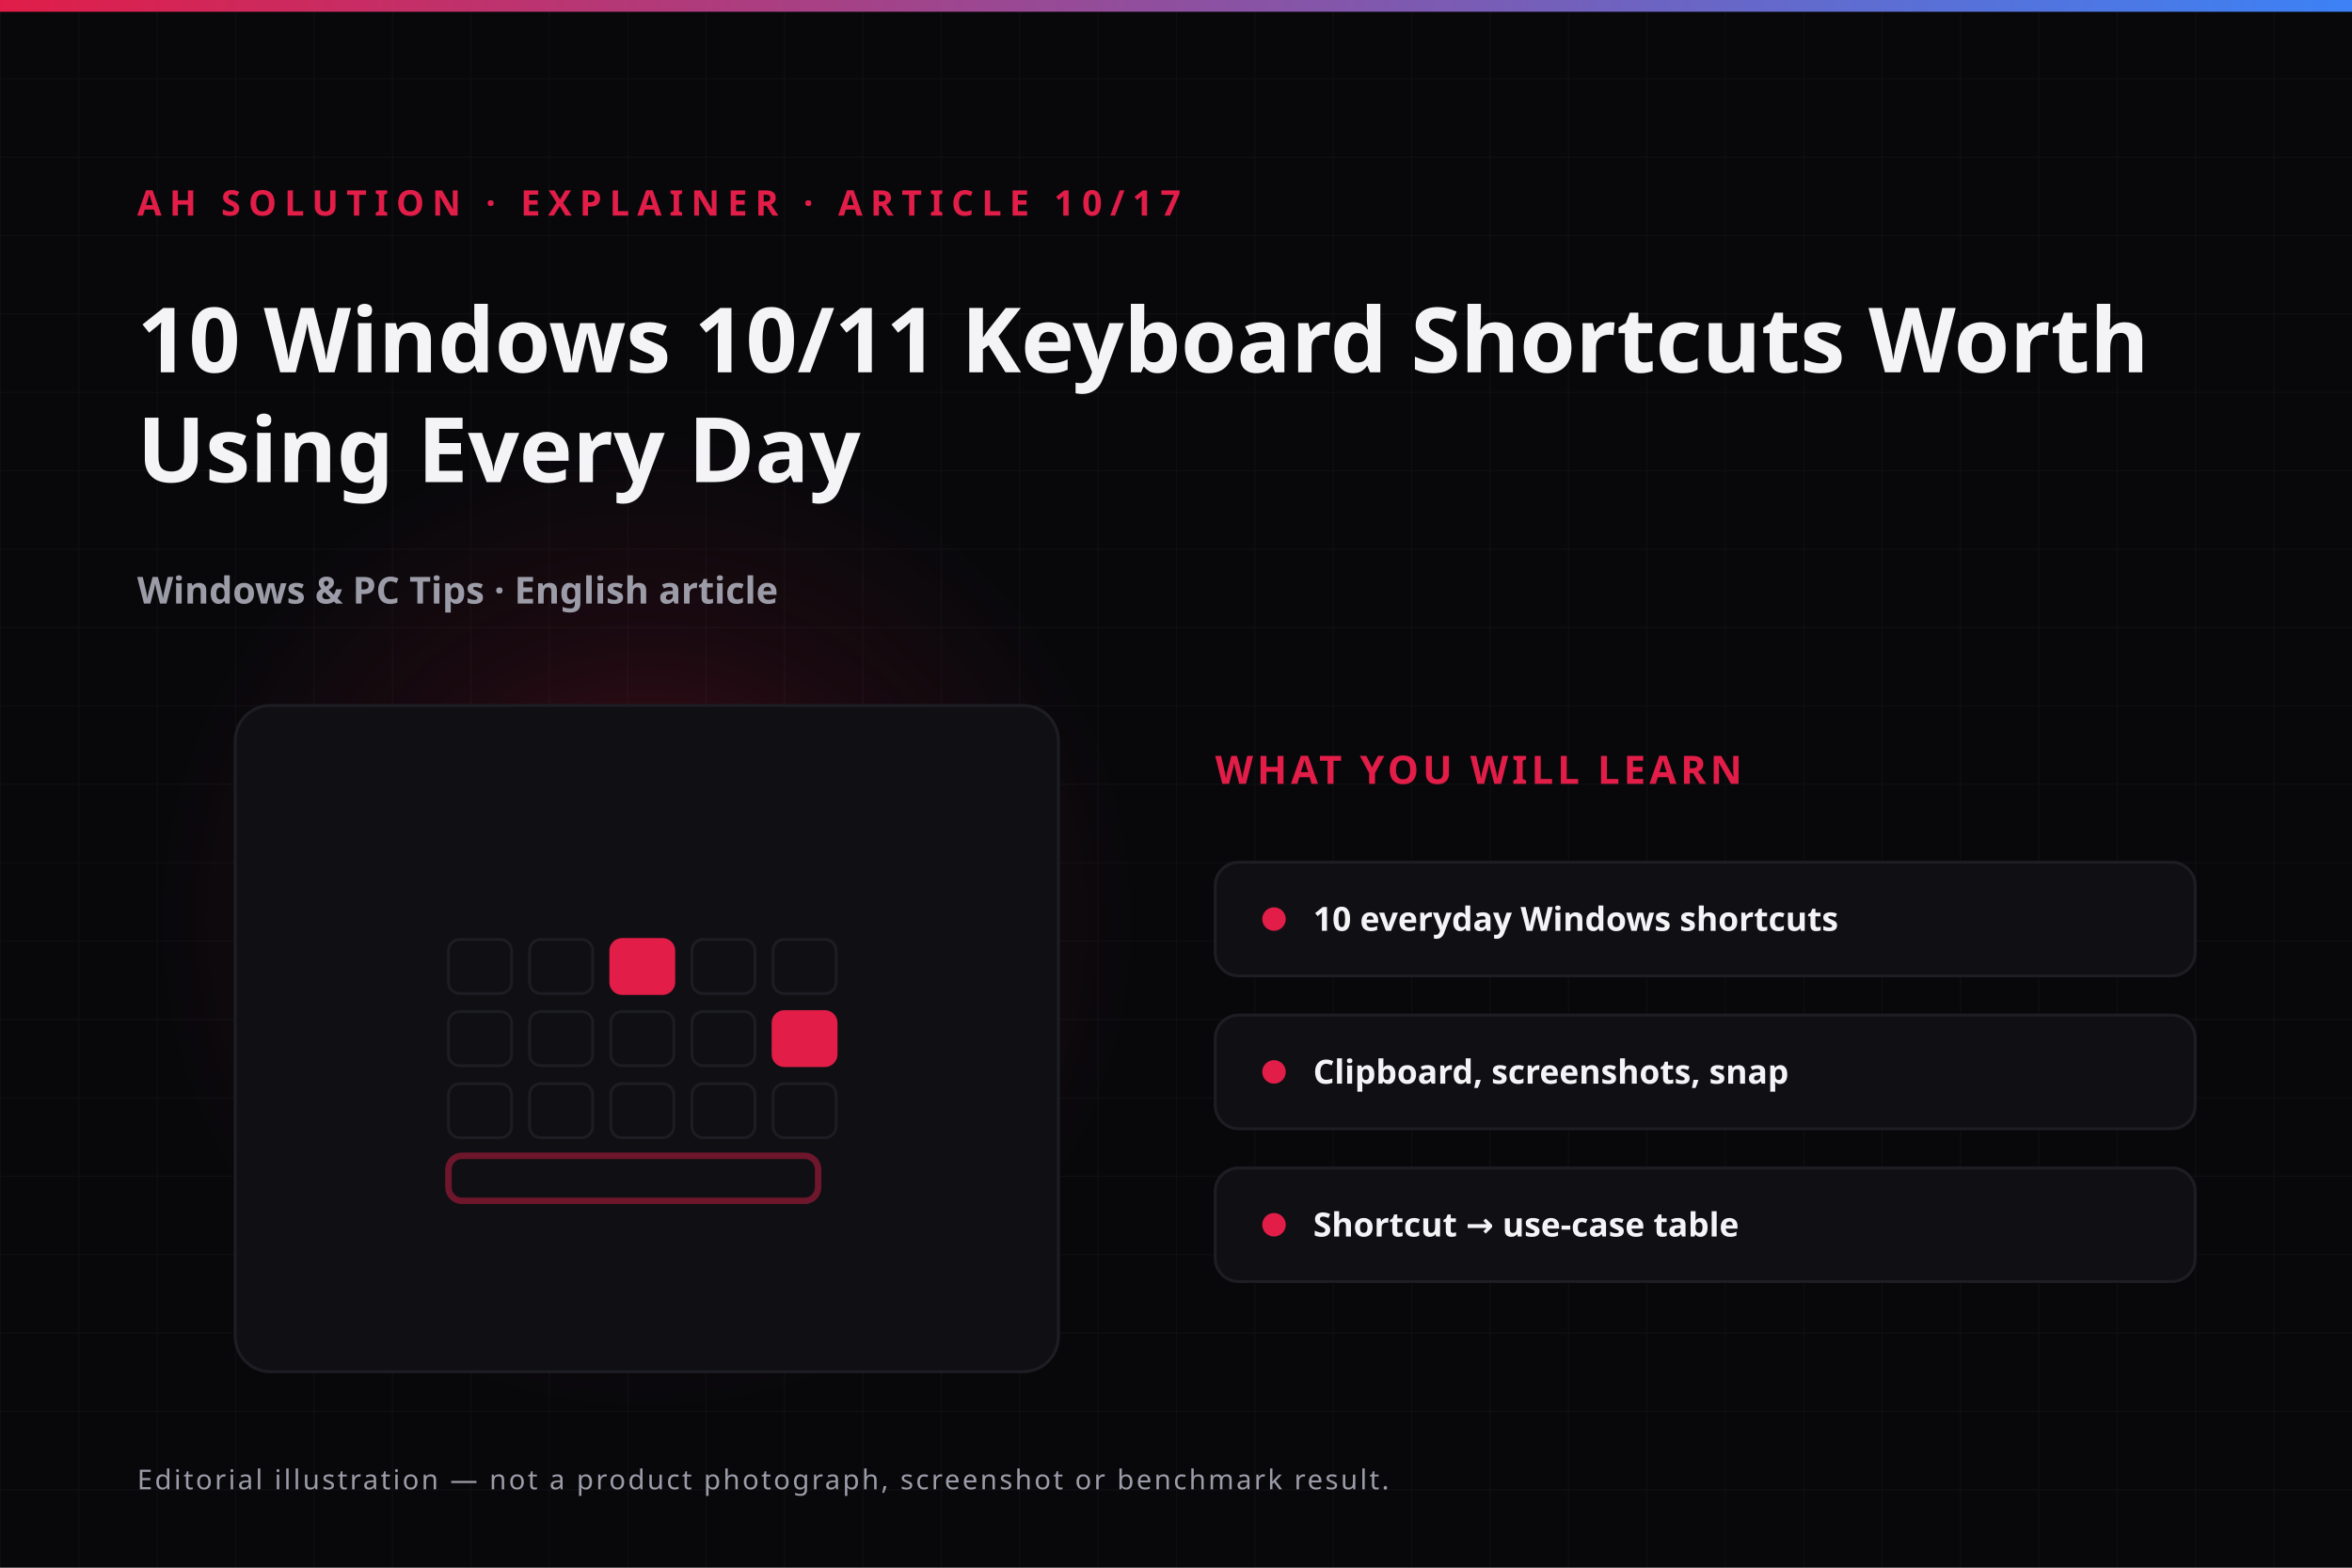
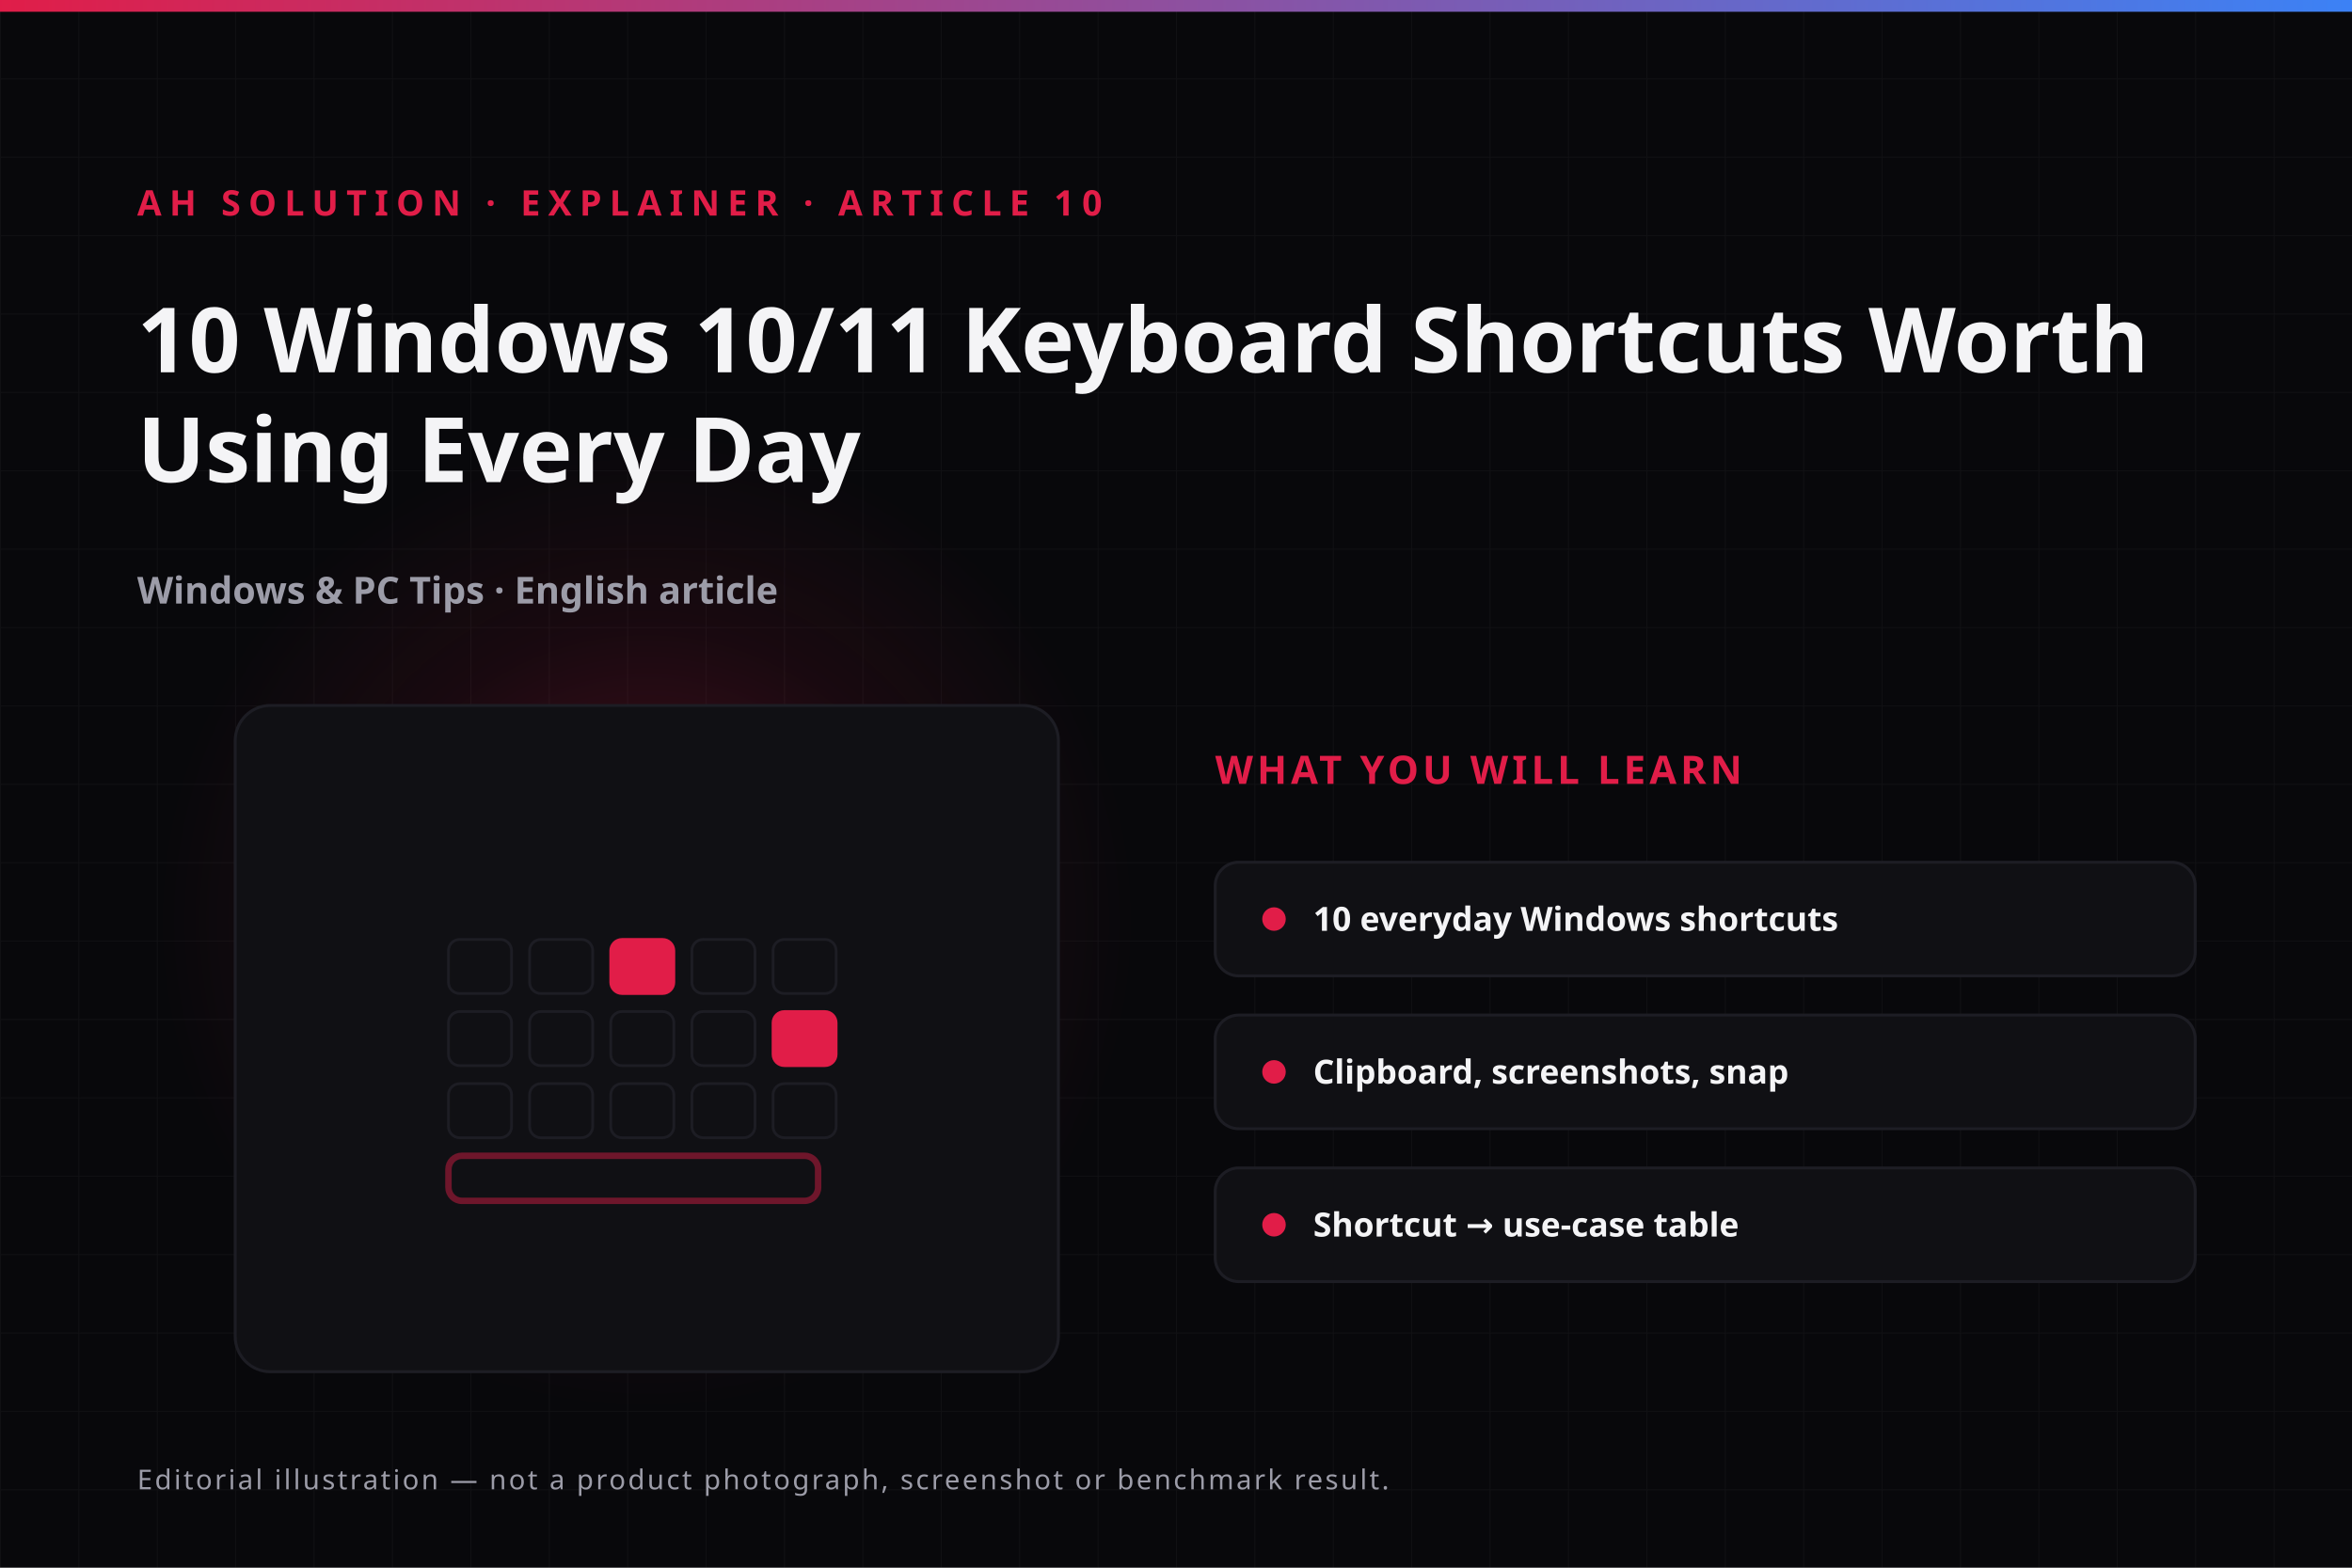
<svg xmlns="http://www.w3.org/2000/svg" width="1200" height="800" viewBox="0 0 1200 800" role="img" aria-label="AH Solution explainer visual — 10 Windows 10/11 Keyboard Shortcuts Worth Using Every Day">
  <defs>
    <radialGradient id="glow" cx="50%" cy="50%" r="50%">
      <stop offset="0%" stop-color="#E11D48" stop-opacity="0.32" />
      <stop offset="60%" stop-color="#E11D48" stop-opacity="0.08" />
      <stop offset="100%" stop-color="#E11D48" stop-opacity="0" />
    </radialGradient>
    <linearGradient id="bar" x1="0" y1="0" x2="1" y2="0">
      <stop offset="0%" stop-color="#E11D48" />
      <stop offset="100%" stop-color="#3B82F6" />
    </linearGradient>
    <pattern id="grid" width="40" height="40" patternUnits="userSpaceOnUse">
      <path d="M40 0H0V40" fill="none" stroke="#FFFFFF" stroke-opacity="0.035" stroke-width="1" />
    </pattern>
  </defs>
  <rect width="1200" height="800" fill="#08080B" />
  <rect width="1200" height="800" fill="url(#grid)" />
  <circle cx="330" cy="470" r="250" fill="url(#glow)" />
  <rect x="0" y="0" width="1200" height="6" fill="url(#bar)" />
-   <text x="70" y="110" font-family="Manrope, 'Segoe UI', system-ui, sans-serif" font-size="18" font-weight="700" letter-spacing="4" fill="#E11D48">AH SOLUTION · EXPLAINER · ARTICLE 10/17</text>
+   <text x="70" y="110" font-family="Manrope, 'Segoe UI', system-ui, sans-serif" font-size="18" font-weight="700" letter-spacing="4" fill="#E11D48">AH SOLUTION · EXPLAINER · ARTICLE 10</text>
  <text x="70" y="190" font-family="Manrope, 'Segoe UI', system-ui, sans-serif" font-size="46" font-weight="800" fill="#F4F4F6">10 Windows 10/11 Keyboard Shortcuts Worth</text>
  <text x="70" y="246" font-family="Manrope, 'Segoe UI', system-ui, sans-serif" font-size="46" font-weight="800" fill="#F4F4F6">Using Every Day</text>
  <text x="70" y="308" font-family="Manrope, 'Segoe UI', system-ui, sans-serif" font-size="19" font-weight="600" fill="#9C9CA8">Windows &amp; PC Tips · English article</text>
  <rect x="120" y="360" width="420" height="340" rx="18" fill="#101014" stroke="#1D1D24" stroke-width="1.5" />
  <rect x="228.8" y="479.4" width="32.2" height="27.6" rx="5.75" fill="#101014" stroke="#1D1D24" stroke-width="1.4" />
  <rect x="270.2" y="479.4" width="32.2" height="27.6" rx="5.75" fill="#101014" stroke="#1D1D24" stroke-width="1.4" />
  <rect x="311.6" y="479.4" width="32.2" height="27.6" rx="5.75" fill="#E11D48" stroke="#E11D48" stroke-width="1.4" />
  <rect x="353" y="479.4" width="32.2" height="27.6" rx="5.75" fill="#101014" stroke="#1D1D24" stroke-width="1.4" />
  <rect x="394.4" y="479.4" width="32.2" height="27.6" rx="5.75" fill="#101014" stroke="#1D1D24" stroke-width="1.4" />
  <rect x="228.8" y="516.2" width="32.2" height="27.6" rx="5.75" fill="#101014" stroke="#1D1D24" stroke-width="1.4" />
  <rect x="270.2" y="516.2" width="32.2" height="27.6" rx="5.75" fill="#101014" stroke="#1D1D24" stroke-width="1.4" />
  <rect x="311.6" y="516.2" width="32.2" height="27.6" rx="5.75" fill="#101014" stroke="#1D1D24" stroke-width="1.4" />
  <rect x="353" y="516.2" width="32.2" height="27.6" rx="5.75" fill="#101014" stroke="#1D1D24" stroke-width="1.4" />
  <rect x="394.4" y="516.2" width="32.2" height="27.6" rx="5.75" fill="#E11D48" stroke="#E11D48" stroke-width="1.4" />
  <rect x="228.8" y="553" width="32.2" height="27.6" rx="5.75" fill="#101014" stroke="#1D1D24" stroke-width="1.4" />
  <rect x="270.2" y="553" width="32.2" height="27.6" rx="5.75" fill="#101014" stroke="#1D1D24" stroke-width="1.4" />
  <rect x="311.6" y="553" width="32.2" height="27.6" rx="5.75" fill="#101014" stroke="#1D1D24" stroke-width="1.4" />
  <rect x="353" y="553" width="32.2" height="27.6" rx="5.75" fill="#101014" stroke="#1D1D24" stroke-width="1.4" />
  <rect x="394.4" y="553" width="32.2" height="27.6" rx="5.75" fill="#101014" stroke="#1D1D24" stroke-width="1.4" />
  <rect x="228.8" y="589.8" width="188.6" height="23" rx="6.9" fill="none" stroke="#E11D48" stroke-opacity="0.45" stroke-width="3.286" stroke-linecap="round" />
  <text x="620" y="400" font-family="Manrope, 'Segoe UI', system-ui, sans-serif" font-size="20" font-weight="700" letter-spacing="2" fill="#E11D48">WHAT YOU WILL LEARN</text>
  <rect x="620" y="440" width="500" height="58" rx="12" fill="#101014" stroke="#1D1D24" stroke-width="1.5" />
  <circle cx="650" cy="469" r="6" fill="#E11D48" />
  <text x="670" y="475" font-family="Manrope, 'Segoe UI', system-ui, sans-serif" font-size="17" font-weight="600" fill="#F4F4F6">10 everyday Windows shortcuts</text>
  <rect x="620" y="518" width="500" height="58" rx="12" fill="#101014" stroke="#1D1D24" stroke-width="1.5" />
  <circle cx="650" cy="547" r="6" fill="#E11D48" />
  <text x="670" y="553" font-family="Manrope, 'Segoe UI', system-ui, sans-serif" font-size="17" font-weight="600" fill="#F4F4F6">Clipboard, screenshots, snap</text>
  <rect x="620" y="596" width="500" height="58" rx="12" fill="#101014" stroke="#1D1D24" stroke-width="1.5" />
  <circle cx="650" cy="625" r="6" fill="#E11D48" />
  <text x="670" y="631" font-family="Manrope, 'Segoe UI', system-ui, sans-serif" font-size="17" font-weight="600" fill="#F4F4F6">Shortcut → use-case table</text>
  <text x="70" y="760" font-family="Manrope, 'Segoe UI', system-ui, sans-serif" font-size="14" font-weight="500" letter-spacing="1.2" fill="#9C9CA8">Editorial illustration — not a product photograph, screenshot or benchmark result.</text>
</svg>
